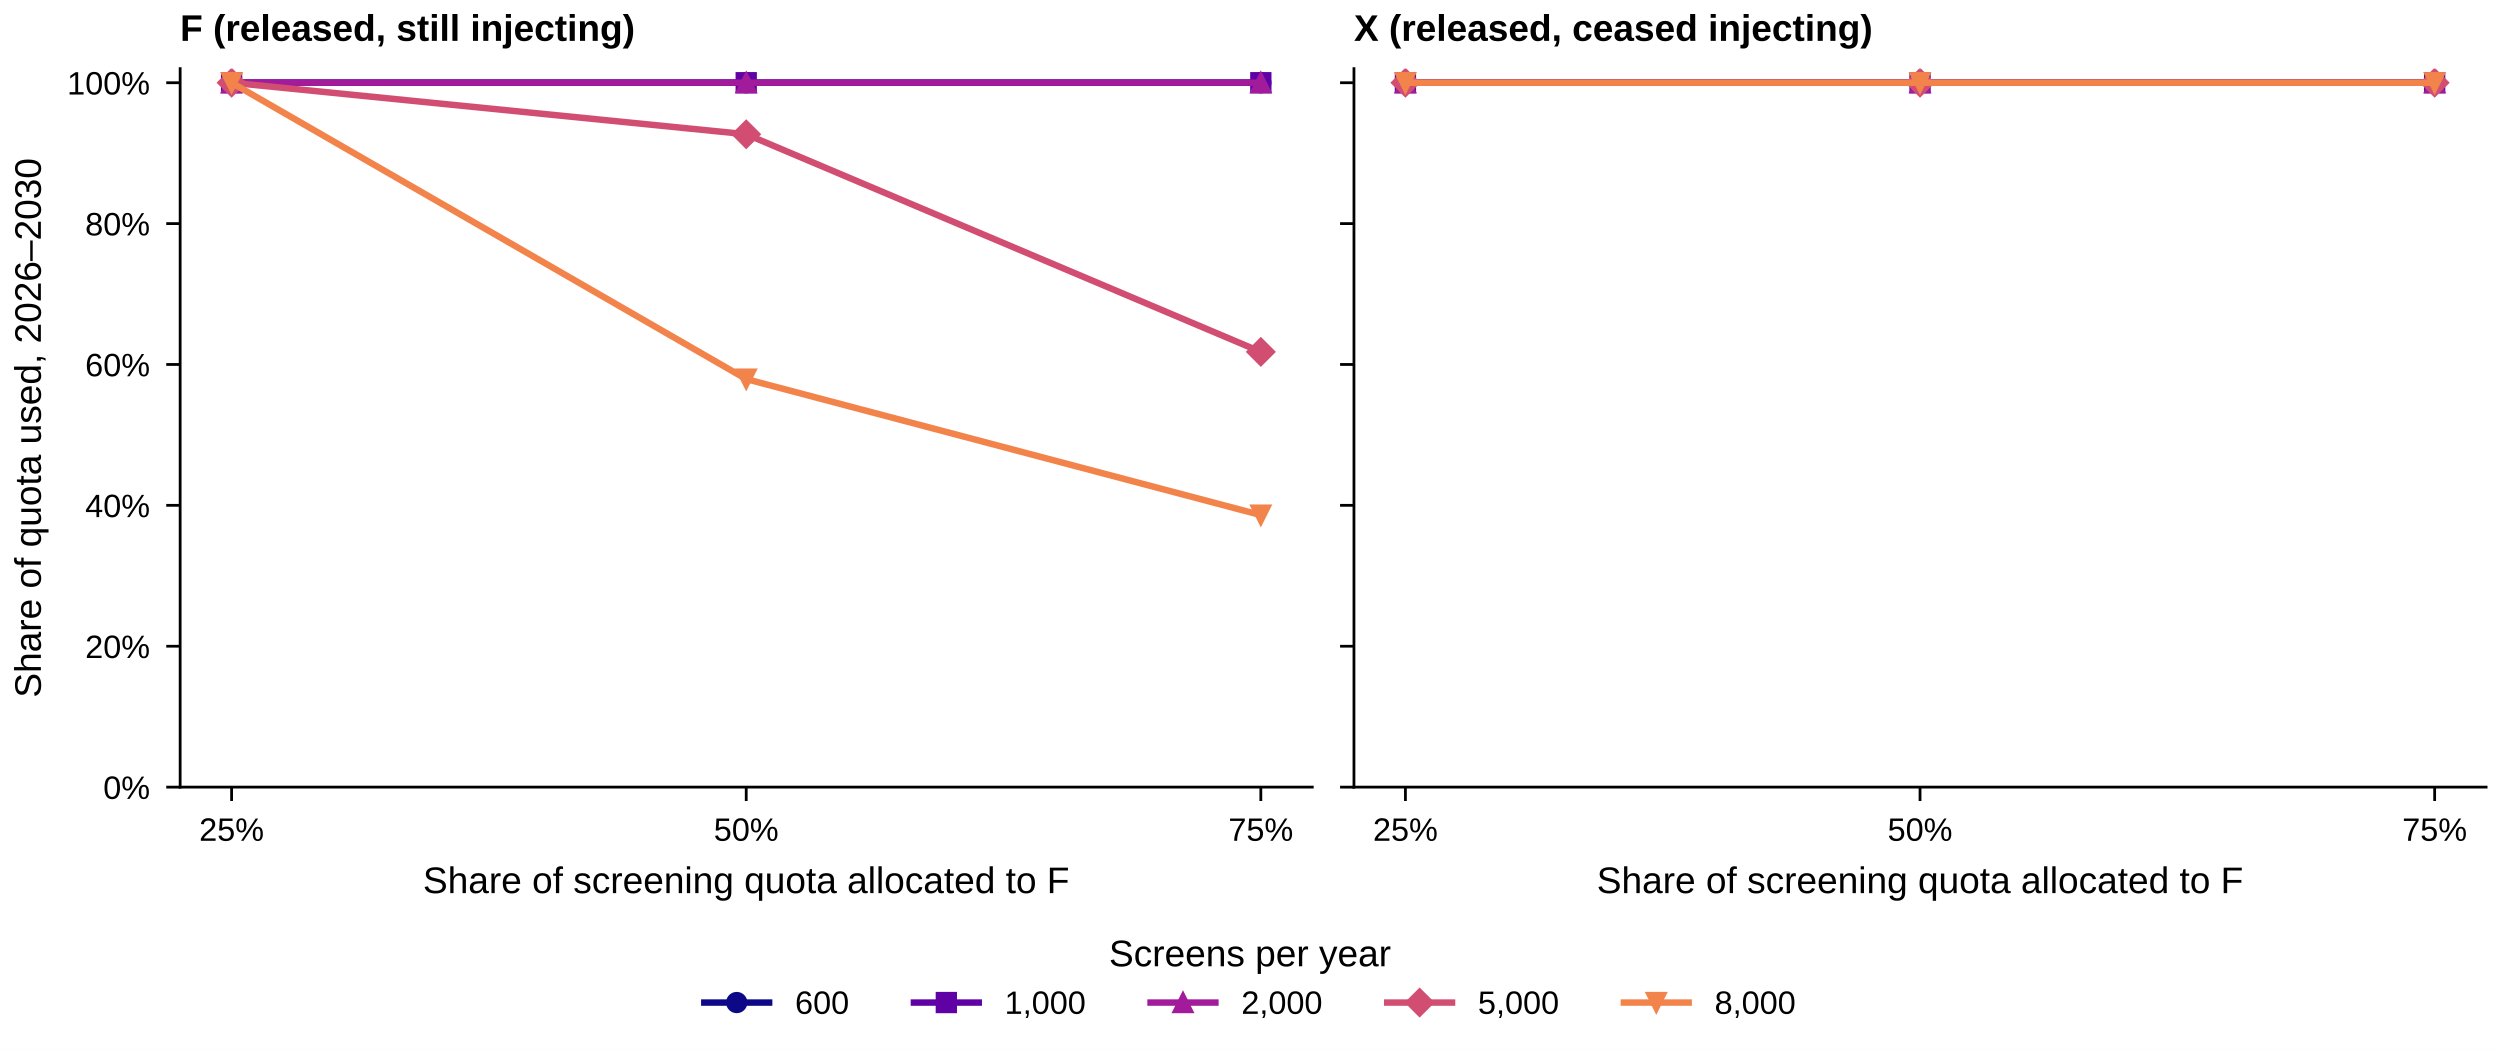
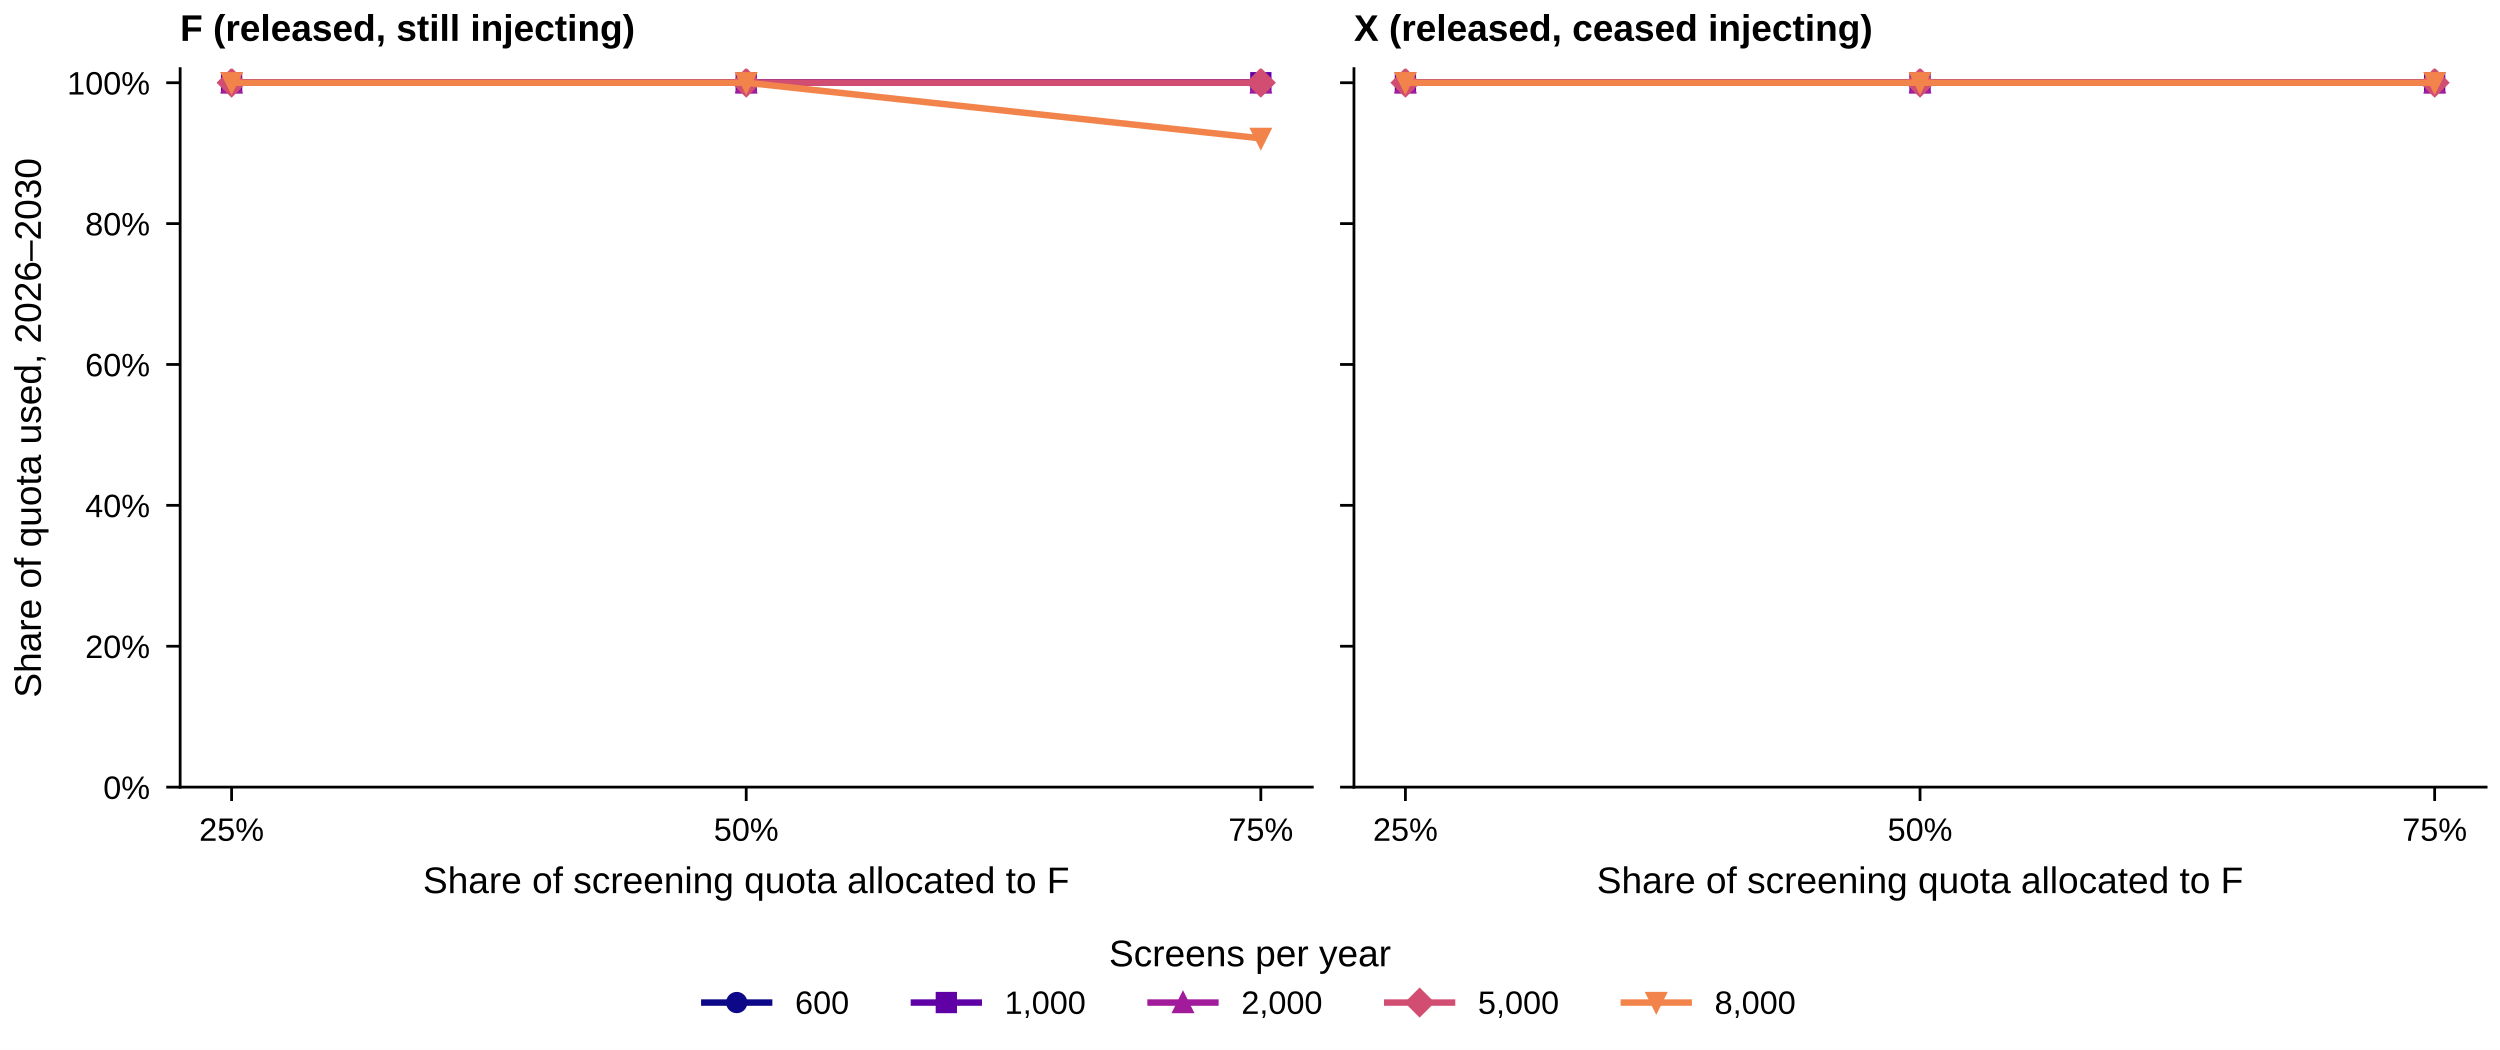
<svg xmlns="http://www.w3.org/2000/svg" xmlns:xlink="http://www.w3.org/1999/xlink" width="540pt" height="226.772pt" viewBox="0 0 540 226.772" version="1.1">
  <defs>
    <style type="text/css">*{stroke-linejoin: round; stroke-linecap: butt}</style>
  </defs>
  <g id="figure_1">
    <g id="patch_1">
      <path d="M 0 226.772  L 540 226.772  L 540 0  L 0 0  z " style="fill: #ffffff" />
    </g>
    <g id="axes_1">
      <g id="patch_2">
        <path d="M 38.911 170.016  L 283.455 170.016  L 283.455 14.824  L 38.911 14.824  z " style="fill: #ffffff" />
      </g>
      <g id="matplotlib.axis_1">
        <g id="xtick_1">
          <g id="line2d_1">
            <defs>
-               <path id="m7be3c2de51" d="M 0 0  L 0 3  " style="stroke: #000000; stroke-width: 0.6" />
+               <path id="m51a22532b4" d="M 0 0  L 0 3  " style="stroke: #000000; stroke-width: 0.6" />
            </defs>
            <g>
-               <use xlink:href="#m7be3c2de51" x="50.026" y="170.016" style="stroke: #000000; stroke-width: 0.6" />
+               <use xlink:href="#m51a22532b4" x="50.026" y="170.016" style="stroke: #000000; stroke-width: 0.6" />
            </g>
          </g>
          <g id="text_1">
            <text style="font-size: 7px; font-family: 'Arial', 'Helvetica', 'DejaVu Sans', sans-serif; text-anchor: middle" x="50.026" y="181.613" transform="rotate(-0 50.0262 181.6125)">25%</text>
          </g>
        </g>
        <g id="xtick_2">
          <g id="line2d_2">
            <g>
-               <use xlink:href="#m7be3c2de51" x="161.183" y="170.016" style="stroke: #000000; stroke-width: 0.6" />
+               <use xlink:href="#m51a22532b4" x="161.183" y="170.016" style="stroke: #000000; stroke-width: 0.6" />
            </g>
          </g>
          <g id="text_2">
            <text style="font-size: 7px; font-family: 'Arial', 'Helvetica', 'DejaVu Sans', sans-serif; text-anchor: middle" x="161.183" y="181.613" transform="rotate(-0 161.1827 181.6125)">50%</text>
          </g>
        </g>
        <g id="xtick_3">
          <g id="line2d_3">
            <g>
-               <use xlink:href="#m7be3c2de51" x="272.339" y="170.016" style="stroke: #000000; stroke-width: 0.6" />
+               <use xlink:href="#m51a22532b4" x="272.339" y="170.016" style="stroke: #000000; stroke-width: 0.6" />
            </g>
          </g>
          <g id="text_3">
            <text style="font-size: 7px; font-family: 'Arial', 'Helvetica', 'DejaVu Sans', sans-serif; text-anchor: middle" x="272.339" y="181.613" transform="rotate(-0 272.3393 181.6125)">75%</text>
          </g>
        </g>
        <g id="text_4">
          <text style="font-size: 8px; font-family: 'Arial', 'Helvetica', 'DejaVu Sans', sans-serif; text-anchor: middle" x="161.183" y="192.91" transform="rotate(-0 161.1827 192.9099)">Share of screening quota allocated to F</text>
        </g>
      </g>
      <g id="matplotlib.axis_2">
        <g id="ytick_1">
          <g id="line2d_4">
            <defs>
-               <path id="m398ccba34e" d="M 0 0  L -3 0  " style="stroke: #000000; stroke-width: 0.6" />
+               <path id="m8b5467b2a6" d="M 0 0  L -3 0  " style="stroke: #000000; stroke-width: 0.6" />
            </defs>
            <g>
-               <use xlink:href="#m398ccba34e" x="38.911" y="170.016" style="stroke: #000000; stroke-width: 0.6" />
+               <use xlink:href="#m8b5467b2a6" x="38.911" y="170.016" style="stroke: #000000; stroke-width: 0.6" />
            </g>
          </g>
          <g id="text_5">
            <text style="font-size: 7px; font-family: 'Arial', 'Helvetica', 'DejaVu Sans', sans-serif; text-anchor: end" x="32.411" y="172.564" transform="rotate(-0 32.41055 172.5644)">0%</text>
          </g>
        </g>
        <g id="ytick_2">
          <g id="line2d_5">
            <g>
-               <use xlink:href="#m398ccba34e" x="38.911" y="139.587" style="stroke: #000000; stroke-width: 0.6" />
+               <use xlink:href="#m8b5467b2a6" x="38.911" y="139.587" style="stroke: #000000; stroke-width: 0.6" />
            </g>
          </g>
          <g id="text_6">
            <text style="font-size: 7px; font-family: 'Arial', 'Helvetica', 'DejaVu Sans', sans-serif; text-anchor: end" x="32.411" y="142.135" transform="rotate(-0 32.41055 142.1346)">20%</text>
          </g>
        </g>
        <g id="ytick_3">
          <g id="line2d_6">
            <g>
-               <use xlink:href="#m398ccba34e" x="38.911" y="109.157" style="stroke: #000000; stroke-width: 0.6" />
+               <use xlink:href="#m8b5467b2a6" x="38.911" y="109.157" style="stroke: #000000; stroke-width: 0.6" />
            </g>
          </g>
          <g id="text_7">
            <text style="font-size: 7px; font-family: 'Arial', 'Helvetica', 'DejaVu Sans', sans-serif; text-anchor: end" x="32.411" y="111.705" transform="rotate(-0 32.41055 111.7049)">40%</text>
          </g>
        </g>
        <g id="ytick_4">
          <g id="line2d_7">
            <g>
-               <use xlink:href="#m398ccba34e" x="38.911" y="78.727" style="stroke: #000000; stroke-width: 0.6" />
+               <use xlink:href="#m8b5467b2a6" x="38.911" y="78.727" style="stroke: #000000; stroke-width: 0.6" />
            </g>
          </g>
          <g id="text_8">
            <text style="font-size: 7px; font-family: 'Arial', 'Helvetica', 'DejaVu Sans', sans-serif; text-anchor: end" x="32.411" y="81.275" transform="rotate(-0 32.41055 81.27509)">60%</text>
          </g>
        </g>
        <g id="ytick_5">
          <g id="line2d_8">
            <g>
-               <use xlink:href="#m398ccba34e" x="38.911" y="48.297" style="stroke: #000000; stroke-width: 0.6" />
+               <use xlink:href="#m8b5467b2a6" x="38.911" y="48.297" style="stroke: #000000; stroke-width: 0.6" />
            </g>
          </g>
          <g id="text_9">
            <text style="font-size: 7px; font-family: 'Arial', 'Helvetica', 'DejaVu Sans', sans-serif; text-anchor: end" x="32.411" y="50.845" transform="rotate(-0 32.41055 50.84531)">80%</text>
          </g>
        </g>
        <g id="ytick_6">
          <g id="line2d_9">
            <g>
-               <use xlink:href="#m398ccba34e" x="38.911" y="17.867" style="stroke: #000000; stroke-width: 0.6" />
+               <use xlink:href="#m8b5467b2a6" x="38.911" y="17.867" style="stroke: #000000; stroke-width: 0.6" />
            </g>
          </g>
          <g id="text_10">
            <text style="font-size: 7px; font-family: 'Arial', 'Helvetica', 'DejaVu Sans', sans-serif; text-anchor: end" x="32.411" y="20.416" transform="rotate(-0 32.41055 20.41553)">100%</text>
          </g>
        </g>
        <g id="text_11">
          <text style="font-size: 8px; font-family: 'Arial', 'Helvetica', 'DejaVu Sans', sans-serif; text-anchor: middle" x="8.824" y="92.42" transform="rotate(-90 8.824459 92.42039)">Share of quota used, 2026–2030</text>
        </g>
      </g>
      <g id="line2d_10">
-         <path d="M 50.026 17.867  L 161.183 17.867  L 272.339 17.867  " clip-path="url(#p45c7f68997)" style="fill: none; stroke: #0d0887; stroke-width: 1.4; stroke-linecap: square" />
-         <defs>
-           <path id="m5318393682" d="M 0 2  C 0.53 2 1.039 1.789 1.414 1.414  C 1.789 1.039 2 0.53 2 0  C 2 -0.53 1.789 -1.039 1.414 -1.414  C 1.039 -1.789 0.53 -2 0 -2  C -0.53 -2 -1.039 -1.789 -1.414 -1.414  C -1.789 -1.039 -2 -0.53 -2 0  C -2 0.53 -1.789 1.039 -1.414 1.414  C -1.039 1.789 -0.53 2 0 2  z " style="stroke: #0d0887; stroke-width: 0.6" />
-         </defs>
-         <g clip-path="url(#p45c7f68997)">
-           <use xlink:href="#m5318393682" x="50.026" y="17.867" style="fill: #0d0887; stroke: #0d0887; stroke-width: 0.6" />
-           <use xlink:href="#m5318393682" x="161.183" y="17.867" style="fill: #0d0887; stroke: #0d0887; stroke-width: 0.6" />
-           <use xlink:href="#m5318393682" x="272.339" y="17.867" style="fill: #0d0887; stroke: #0d0887; stroke-width: 0.6" />
+         <path d="M 50.026 17.867  L 161.183 17.867  L 272.339 17.867  " clip-path="url(#p5f8fe6af0a)" style="fill: none; stroke: #0d0887; stroke-width: 1.4; stroke-linecap: square" />
+         <defs>
+           <path id="m9d3e819903" d="M 0 2  C 0.53 2 1.039 1.789 1.414 1.414  C 1.789 1.039 2 0.53 2 0  C 2 -0.53 1.789 -1.039 1.414 -1.414  C 1.039 -1.789 0.53 -2 0 -2  C -0.53 -2 -1.039 -1.789 -1.414 -1.414  C -1.789 -1.039 -2 -0.53 -2 0  C -2 0.53 -1.789 1.039 -1.414 1.414  C -1.039 1.789 -0.53 2 0 2  z " style="stroke: #0d0887; stroke-width: 0.6" />
+         </defs>
+         <g clip-path="url(#p5f8fe6af0a)">
+           <use xlink:href="#m9d3e819903" x="50.026" y="17.867" style="fill: #0d0887; stroke: #0d0887; stroke-width: 0.6" />
+           <use xlink:href="#m9d3e819903" x="161.183" y="17.867" style="fill: #0d0887; stroke: #0d0887; stroke-width: 0.6" />
+           <use xlink:href="#m9d3e819903" x="272.339" y="17.867" style="fill: #0d0887; stroke: #0d0887; stroke-width: 0.6" />
        </g>
      </g>
      <g id="line2d_11">
-         <path d="M 50.026 17.867  L 161.183 17.867  L 272.339 17.867  " clip-path="url(#p45c7f68997)" style="fill: none; stroke: #6001a6; stroke-width: 1.4; stroke-linecap: square" />
-         <defs>
-           <path id="m092c00b465" d="M -2 2  L 2 2  L 2 -2  L -2 -2  z " style="stroke: #6001a6; stroke-width: 0.6; stroke-linejoin: miter" />
-         </defs>
-         <g clip-path="url(#p45c7f68997)">
-           <use xlink:href="#m092c00b465" x="50.026" y="17.867" style="fill: #6001a6; stroke: #6001a6; stroke-width: 0.6; stroke-linejoin: miter" />
-           <use xlink:href="#m092c00b465" x="161.183" y="17.867" style="fill: #6001a6; stroke: #6001a6; stroke-width: 0.6; stroke-linejoin: miter" />
-           <use xlink:href="#m092c00b465" x="272.339" y="17.867" style="fill: #6001a6; stroke: #6001a6; stroke-width: 0.6; stroke-linejoin: miter" />
+         <path d="M 50.026 17.867  L 161.183 17.867  L 272.339 17.867  " clip-path="url(#p5f8fe6af0a)" style="fill: none; stroke: #6001a6; stroke-width: 1.4; stroke-linecap: square" />
+         <defs>
+           <path id="m86b585f8db" d="M -2 2  L 2 2  L 2 -2  L -2 -2  z " style="stroke: #6001a6; stroke-width: 0.6; stroke-linejoin: miter" />
+         </defs>
+         <g clip-path="url(#p5f8fe6af0a)">
+           <use xlink:href="#m86b585f8db" x="50.026" y="17.867" style="fill: #6001a6; stroke: #6001a6; stroke-width: 0.6; stroke-linejoin: miter" />
+           <use xlink:href="#m86b585f8db" x="161.183" y="17.867" style="fill: #6001a6; stroke: #6001a6; stroke-width: 0.6; stroke-linejoin: miter" />
+           <use xlink:href="#m86b585f8db" x="272.339" y="17.867" style="fill: #6001a6; stroke: #6001a6; stroke-width: 0.6; stroke-linejoin: miter" />
        </g>
      </g>
      <g id="line2d_12">
-         <path d="M 50.026 17.867  L 161.183 17.867  L 272.339 17.867  " clip-path="url(#p45c7f68997)" style="fill: none; stroke: #a11b9b; stroke-width: 1.4; stroke-linecap: square" />
-         <defs>
-           <path id="m725cee2c50" d="M 0 -2  L -2 2  L 2 2  z " style="stroke: #a11b9b; stroke-width: 0.6; stroke-linejoin: miter" />
-         </defs>
-         <g clip-path="url(#p45c7f68997)">
-           <use xlink:href="#m725cee2c50" x="50.026" y="17.867" style="fill: #a11b9b; stroke: #a11b9b; stroke-width: 0.6; stroke-linejoin: miter" />
-           <use xlink:href="#m725cee2c50" x="161.183" y="17.867" style="fill: #a11b9b; stroke: #a11b9b; stroke-width: 0.6; stroke-linejoin: miter" />
-           <use xlink:href="#m725cee2c50" x="272.339" y="17.867" style="fill: #a11b9b; stroke: #a11b9b; stroke-width: 0.6; stroke-linejoin: miter" />
+         <path d="M 50.026 17.867  L 161.183 17.867  L 272.339 17.867  " clip-path="url(#p5f8fe6af0a)" style="fill: none; stroke: #a11b9b; stroke-width: 1.4; stroke-linecap: square" />
+         <defs>
+           <path id="m7071ce286e" d="M 0 -2  L -2 2  L 2 2  z " style="stroke: #a11b9b; stroke-width: 0.6; stroke-linejoin: miter" />
+         </defs>
+         <g clip-path="url(#p5f8fe6af0a)">
+           <use xlink:href="#m7071ce286e" x="50.026" y="17.867" style="fill: #a11b9b; stroke: #a11b9b; stroke-width: 0.6; stroke-linejoin: miter" />
+           <use xlink:href="#m7071ce286e" x="161.183" y="17.867" style="fill: #a11b9b; stroke: #a11b9b; stroke-width: 0.6; stroke-linejoin: miter" />
+           <use xlink:href="#m7071ce286e" x="272.339" y="17.867" style="fill: #a11b9b; stroke: #a11b9b; stroke-width: 0.6; stroke-linejoin: miter" />
        </g>
      </g>
      <g id="line2d_13">
-         <path d="M 50.026 17.867  L 161.183 29.002  L 272.339 76.007  " clip-path="url(#p45c7f68997)" style="fill: none; stroke: #d14e72; stroke-width: 1.4; stroke-linecap: square" />
-         <defs>
-           <path id="mcad0c429b6" d="M -0 2.828  L 2.828 0  L 0 -2.828  L -2.828 -0  z " style="stroke: #d14e72; stroke-width: 0.6; stroke-linejoin: miter" />
-         </defs>
-         <g clip-path="url(#p45c7f68997)">
-           <use xlink:href="#mcad0c429b6" x="50.026" y="17.867" style="fill: #d14e72; stroke: #d14e72; stroke-width: 0.6; stroke-linejoin: miter" />
-           <use xlink:href="#mcad0c429b6" x="161.183" y="29.002" style="fill: #d14e72; stroke: #d14e72; stroke-width: 0.6; stroke-linejoin: miter" />
-           <use xlink:href="#mcad0c429b6" x="272.339" y="76.007" style="fill: #d14e72; stroke: #d14e72; stroke-width: 0.6; stroke-linejoin: miter" />
+         <path d="M 50.026 17.867  L 161.183 17.867  L 272.339 17.867  " clip-path="url(#p5f8fe6af0a)" style="fill: none; stroke: #d14e72; stroke-width: 1.4; stroke-linecap: square" />
+         <defs>
+           <path id="m6ceb1d577d" d="M -0 2.828  L 2.828 0  L 0 -2.828  L -2.828 -0  z " style="stroke: #d14e72; stroke-width: 0.6; stroke-linejoin: miter" />
+         </defs>
+         <g clip-path="url(#p5f8fe6af0a)">
+           <use xlink:href="#m6ceb1d577d" x="50.026" y="17.867" style="fill: #d14e72; stroke: #d14e72; stroke-width: 0.6; stroke-linejoin: miter" />
+           <use xlink:href="#m6ceb1d577d" x="161.183" y="17.867" style="fill: #d14e72; stroke: #d14e72; stroke-width: 0.6; stroke-linejoin: miter" />
+           <use xlink:href="#m6ceb1d577d" x="272.339" y="17.867" style="fill: #d14e72; stroke: #d14e72; stroke-width: 0.6; stroke-linejoin: miter" />
        </g>
      </g>
      <g id="line2d_14">
-         <path d="M 50.026 17.867  L 161.183 81.883  L 272.339 111.261  " clip-path="url(#p45c7f68997)" style="fill: none; stroke: #f2844b; stroke-width: 1.4; stroke-linecap: square" />
-         <defs>
-           <path id="mc6d8394989" d="M -0 2  L 2 -2  L -2 -2  z " style="stroke: #f2844b; stroke-width: 0.6; stroke-linejoin: miter" />
-         </defs>
-         <g clip-path="url(#p45c7f68997)">
-           <use xlink:href="#mc6d8394989" x="50.026" y="17.867" style="fill: #f2844b; stroke: #f2844b; stroke-width: 0.6; stroke-linejoin: miter" />
-           <use xlink:href="#mc6d8394989" x="161.183" y="81.883" style="fill: #f2844b; stroke: #f2844b; stroke-width: 0.6; stroke-linejoin: miter" />
-           <use xlink:href="#mc6d8394989" x="272.339" y="111.261" style="fill: #f2844b; stroke: #f2844b; stroke-width: 0.6; stroke-linejoin: miter" />
+         <path d="M 50.026 17.867  L 161.183 17.867  L 272.339 29.887  " clip-path="url(#p5f8fe6af0a)" style="fill: none; stroke: #f2844b; stroke-width: 1.4; stroke-linecap: square" />
+         <defs>
+           <path id="m8ea94869fd" d="M -0 2  L 2 -2  L -2 -2  z " style="stroke: #f2844b; stroke-width: 0.6; stroke-linejoin: miter" />
+         </defs>
+         <g clip-path="url(#p5f8fe6af0a)">
+           <use xlink:href="#m8ea94869fd" x="50.026" y="17.867" style="fill: #f2844b; stroke: #f2844b; stroke-width: 0.6; stroke-linejoin: miter" />
+           <use xlink:href="#m8ea94869fd" x="161.183" y="17.867" style="fill: #f2844b; stroke: #f2844b; stroke-width: 0.6; stroke-linejoin: miter" />
+           <use xlink:href="#m8ea94869fd" x="272.339" y="29.887" style="fill: #f2844b; stroke: #f2844b; stroke-width: 0.6; stroke-linejoin: miter" />
        </g>
      </g>
      <g id="patch_3">
        <path d="M 38.911 170.016  L 38.911 14.824  " style="fill: none; stroke: #000000; stroke-width: 0.6; stroke-linejoin: miter; stroke-linecap: square" />
      </g>
      <g id="patch_4">
        <path d="M 38.911 170.016  L 283.455 170.016  " style="fill: none; stroke: #000000; stroke-width: 0.6; stroke-linejoin: miter; stroke-linecap: square" />
      </g>
      <g id="text_12">
        <text style="font-weight: 700; font-size: 8px; font-family: 'Arial', 'Helvetica', 'DejaVu Sans', sans-serif; text-anchor: start" x="38.911" y="8.824" transform="rotate(-0 38.91055 8.824459)">F (released, still injecting)</text>
      </g>
    </g>
    <g id="axes_2">
      <g id="patch_5">
        <path d="M 292.455 170.016  L 537 170.016  L 537 14.824  L 292.455 14.824  z " style="fill: #ffffff" />
      </g>
      <g id="matplotlib.axis_3">
        <g id="xtick_4">
          <g id="line2d_15">
            <g>
-               <use xlink:href="#m7be3c2de51" x="303.571" y="170.016" style="stroke: #000000; stroke-width: 0.6" />
+               <use xlink:href="#m51a22532b4" x="303.571" y="170.016" style="stroke: #000000; stroke-width: 0.6" />
            </g>
          </g>
          <g id="text_13">
            <text style="font-size: 7px; font-family: 'Arial', 'Helvetica', 'DejaVu Sans', sans-serif; text-anchor: middle" x="303.571" y="181.613" transform="rotate(-0 303.571 181.6125)">25%</text>
          </g>
        </g>
        <g id="xtick_5">
          <g id="line2d_16">
            <g>
-               <use xlink:href="#m7be3c2de51" x="414.728" y="170.016" style="stroke: #000000; stroke-width: 0.6" />
+               <use xlink:href="#m51a22532b4" x="414.728" y="170.016" style="stroke: #000000; stroke-width: 0.6" />
            </g>
          </g>
          <g id="text_14">
            <text style="font-size: 7px; font-family: 'Arial', 'Helvetica', 'DejaVu Sans', sans-serif; text-anchor: middle" x="414.728" y="181.613" transform="rotate(-0 414.7276 181.6125)">50%</text>
          </g>
        </g>
        <g id="xtick_6">
          <g id="line2d_17">
            <g>
-               <use xlink:href="#m7be3c2de51" x="525.884" y="170.016" style="stroke: #000000; stroke-width: 0.6" />
+               <use xlink:href="#m51a22532b4" x="525.884" y="170.016" style="stroke: #000000; stroke-width: 0.6" />
            </g>
          </g>
          <g id="text_15">
            <text style="font-size: 7px; font-family: 'Arial', 'Helvetica', 'DejaVu Sans', sans-serif; text-anchor: middle" x="525.884" y="181.613" transform="rotate(-0 525.8841 181.6125)">75%</text>
          </g>
        </g>
        <g id="text_16">
          <text style="font-size: 8px; font-family: 'Arial', 'Helvetica', 'DejaVu Sans', sans-serif; text-anchor: middle" x="414.728" y="192.91" transform="rotate(-0 414.7276 192.9099)">Share of screening quota allocated to F</text>
        </g>
      </g>
      <g id="matplotlib.axis_4">
        <g id="ytick_7">
          <g id="line2d_18">
            <g>
-               <use xlink:href="#m398ccba34e" x="292.455" y="170.016" style="stroke: #000000; stroke-width: 0.6" />
+               <use xlink:href="#m8b5467b2a6" x="292.455" y="170.016" style="stroke: #000000; stroke-width: 0.6" />
            </g>
          </g>
        </g>
        <g id="ytick_8">
          <g id="line2d_19">
            <g>
-               <use xlink:href="#m398ccba34e" x="292.455" y="139.587" style="stroke: #000000; stroke-width: 0.6" />
+               <use xlink:href="#m8b5467b2a6" x="292.455" y="139.587" style="stroke: #000000; stroke-width: 0.6" />
            </g>
          </g>
        </g>
        <g id="ytick_9">
          <g id="line2d_20">
            <g>
-               <use xlink:href="#m398ccba34e" x="292.455" y="109.157" style="stroke: #000000; stroke-width: 0.6" />
+               <use xlink:href="#m8b5467b2a6" x="292.455" y="109.157" style="stroke: #000000; stroke-width: 0.6" />
            </g>
          </g>
        </g>
        <g id="ytick_10">
          <g id="line2d_21">
            <g>
-               <use xlink:href="#m398ccba34e" x="292.455" y="78.727" style="stroke: #000000; stroke-width: 0.6" />
+               <use xlink:href="#m8b5467b2a6" x="292.455" y="78.727" style="stroke: #000000; stroke-width: 0.6" />
            </g>
          </g>
        </g>
        <g id="ytick_11">
          <g id="line2d_22">
            <g>
-               <use xlink:href="#m398ccba34e" x="292.455" y="48.297" style="stroke: #000000; stroke-width: 0.6" />
+               <use xlink:href="#m8b5467b2a6" x="292.455" y="48.297" style="stroke: #000000; stroke-width: 0.6" />
            </g>
          </g>
        </g>
        <g id="ytick_12">
          <g id="line2d_23">
            <g>
-               <use xlink:href="#m398ccba34e" x="292.455" y="17.867" style="stroke: #000000; stroke-width: 0.6" />
+               <use xlink:href="#m8b5467b2a6" x="292.455" y="17.867" style="stroke: #000000; stroke-width: 0.6" />
            </g>
          </g>
        </g>
      </g>
      <g id="line2d_24">
-         <path d="M 303.571 17.867  L 414.728 17.867  L 525.884 17.867  " clip-path="url(#p6c825fdbe5)" style="fill: none; stroke: #0d0887; stroke-width: 1.4; stroke-linecap: square" />
-         <g clip-path="url(#p6c825fdbe5)">
-           <use xlink:href="#m5318393682" x="303.571" y="17.867" style="fill: #0d0887; stroke: #0d0887; stroke-width: 0.6" />
-           <use xlink:href="#m5318393682" x="414.728" y="17.867" style="fill: #0d0887; stroke: #0d0887; stroke-width: 0.6" />
-           <use xlink:href="#m5318393682" x="525.884" y="17.867" style="fill: #0d0887; stroke: #0d0887; stroke-width: 0.6" />
+         <path d="M 303.571 17.867  L 414.728 17.867  L 525.884 17.867  " clip-path="url(#pd42a75dbe8)" style="fill: none; stroke: #0d0887; stroke-width: 1.4; stroke-linecap: square" />
+         <g clip-path="url(#pd42a75dbe8)">
+           <use xlink:href="#m9d3e819903" x="303.571" y="17.867" style="fill: #0d0887; stroke: #0d0887; stroke-width: 0.6" />
+           <use xlink:href="#m9d3e819903" x="414.728" y="17.867" style="fill: #0d0887; stroke: #0d0887; stroke-width: 0.6" />
+           <use xlink:href="#m9d3e819903" x="525.884" y="17.867" style="fill: #0d0887; stroke: #0d0887; stroke-width: 0.6" />
        </g>
      </g>
      <g id="line2d_25">
-         <path d="M 303.571 17.867  L 414.728 17.867  L 525.884 17.867  " clip-path="url(#p6c825fdbe5)" style="fill: none; stroke: #6001a6; stroke-width: 1.4; stroke-linecap: square" />
-         <g clip-path="url(#p6c825fdbe5)">
-           <use xlink:href="#m092c00b465" x="303.571" y="17.867" style="fill: #6001a6; stroke: #6001a6; stroke-width: 0.6; stroke-linejoin: miter" />
-           <use xlink:href="#m092c00b465" x="414.728" y="17.867" style="fill: #6001a6; stroke: #6001a6; stroke-width: 0.6; stroke-linejoin: miter" />
-           <use xlink:href="#m092c00b465" x="525.884" y="17.867" style="fill: #6001a6; stroke: #6001a6; stroke-width: 0.6; stroke-linejoin: miter" />
+         <path d="M 303.571 17.867  L 414.728 17.867  L 525.884 17.867  " clip-path="url(#pd42a75dbe8)" style="fill: none; stroke: #6001a6; stroke-width: 1.4; stroke-linecap: square" />
+         <g clip-path="url(#pd42a75dbe8)">
+           <use xlink:href="#m86b585f8db" x="303.571" y="17.867" style="fill: #6001a6; stroke: #6001a6; stroke-width: 0.6; stroke-linejoin: miter" />
+           <use xlink:href="#m86b585f8db" x="414.728" y="17.867" style="fill: #6001a6; stroke: #6001a6; stroke-width: 0.6; stroke-linejoin: miter" />
+           <use xlink:href="#m86b585f8db" x="525.884" y="17.867" style="fill: #6001a6; stroke: #6001a6; stroke-width: 0.6; stroke-linejoin: miter" />
        </g>
      </g>
      <g id="line2d_26">
-         <path d="M 303.571 17.867  L 414.728 17.867  L 525.884 17.867  " clip-path="url(#p6c825fdbe5)" style="fill: none; stroke: #a11b9b; stroke-width: 1.4; stroke-linecap: square" />
-         <g clip-path="url(#p6c825fdbe5)">
-           <use xlink:href="#m725cee2c50" x="303.571" y="17.867" style="fill: #a11b9b; stroke: #a11b9b; stroke-width: 0.6; stroke-linejoin: miter" />
-           <use xlink:href="#m725cee2c50" x="414.728" y="17.867" style="fill: #a11b9b; stroke: #a11b9b; stroke-width: 0.6; stroke-linejoin: miter" />
-           <use xlink:href="#m725cee2c50" x="525.884" y="17.867" style="fill: #a11b9b; stroke: #a11b9b; stroke-width: 0.6; stroke-linejoin: miter" />
+         <path d="M 303.571 17.867  L 414.728 17.867  L 525.884 17.867  " clip-path="url(#pd42a75dbe8)" style="fill: none; stroke: #a11b9b; stroke-width: 1.4; stroke-linecap: square" />
+         <g clip-path="url(#pd42a75dbe8)">
+           <use xlink:href="#m7071ce286e" x="303.571" y="17.867" style="fill: #a11b9b; stroke: #a11b9b; stroke-width: 0.6; stroke-linejoin: miter" />
+           <use xlink:href="#m7071ce286e" x="414.728" y="17.867" style="fill: #a11b9b; stroke: #a11b9b; stroke-width: 0.6; stroke-linejoin: miter" />
+           <use xlink:href="#m7071ce286e" x="525.884" y="17.867" style="fill: #a11b9b; stroke: #a11b9b; stroke-width: 0.6; stroke-linejoin: miter" />
        </g>
      </g>
      <g id="line2d_27">
-         <path d="M 303.571 17.867  L 414.728 17.867  L 525.884 17.867  " clip-path="url(#p6c825fdbe5)" style="fill: none; stroke: #d14e72; stroke-width: 1.4; stroke-linecap: square" />
-         <g clip-path="url(#p6c825fdbe5)">
-           <use xlink:href="#mcad0c429b6" x="303.571" y="17.867" style="fill: #d14e72; stroke: #d14e72; stroke-width: 0.6; stroke-linejoin: miter" />
-           <use xlink:href="#mcad0c429b6" x="414.728" y="17.867" style="fill: #d14e72; stroke: #d14e72; stroke-width: 0.6; stroke-linejoin: miter" />
-           <use xlink:href="#mcad0c429b6" x="525.884" y="17.867" style="fill: #d14e72; stroke: #d14e72; stroke-width: 0.6; stroke-linejoin: miter" />
+         <path d="M 303.571 17.867  L 414.728 17.867  L 525.884 17.867  " clip-path="url(#pd42a75dbe8)" style="fill: none; stroke: #d14e72; stroke-width: 1.4; stroke-linecap: square" />
+         <g clip-path="url(#pd42a75dbe8)">
+           <use xlink:href="#m6ceb1d577d" x="303.571" y="17.867" style="fill: #d14e72; stroke: #d14e72; stroke-width: 0.6; stroke-linejoin: miter" />
+           <use xlink:href="#m6ceb1d577d" x="414.728" y="17.867" style="fill: #d14e72; stroke: #d14e72; stroke-width: 0.6; stroke-linejoin: miter" />
+           <use xlink:href="#m6ceb1d577d" x="525.884" y="17.867" style="fill: #d14e72; stroke: #d14e72; stroke-width: 0.6; stroke-linejoin: miter" />
        </g>
      </g>
      <g id="line2d_28">
-         <path d="M 303.571 17.867  L 414.728 17.867  L 525.884 17.867  " clip-path="url(#p6c825fdbe5)" style="fill: none; stroke: #f2844b; stroke-width: 1.4; stroke-linecap: square" />
-         <g clip-path="url(#p6c825fdbe5)">
-           <use xlink:href="#mc6d8394989" x="303.571" y="17.867" style="fill: #f2844b; stroke: #f2844b; stroke-width: 0.6; stroke-linejoin: miter" />
-           <use xlink:href="#mc6d8394989" x="414.728" y="17.867" style="fill: #f2844b; stroke: #f2844b; stroke-width: 0.6; stroke-linejoin: miter" />
-           <use xlink:href="#mc6d8394989" x="525.884" y="17.867" style="fill: #f2844b; stroke: #f2844b; stroke-width: 0.6; stroke-linejoin: miter" />
+         <path d="M 303.571 17.867  L 414.728 17.867  L 525.884 17.867  " clip-path="url(#pd42a75dbe8)" style="fill: none; stroke: #f2844b; stroke-width: 1.4; stroke-linecap: square" />
+         <g clip-path="url(#pd42a75dbe8)">
+           <use xlink:href="#m8ea94869fd" x="303.571" y="17.867" style="fill: #f2844b; stroke: #f2844b; stroke-width: 0.6; stroke-linejoin: miter" />
+           <use xlink:href="#m8ea94869fd" x="414.728" y="17.867" style="fill: #f2844b; stroke: #f2844b; stroke-width: 0.6; stroke-linejoin: miter" />
+           <use xlink:href="#m8ea94869fd" x="525.884" y="17.867" style="fill: #f2844b; stroke: #f2844b; stroke-width: 0.6; stroke-linejoin: miter" />
        </g>
      </g>
      <g id="patch_6">
        <path d="M 292.455 170.016  L 292.455 14.824  " style="fill: none; stroke: #000000; stroke-width: 0.6; stroke-linejoin: miter; stroke-linecap: square" />
      </g>
      <g id="patch_7">
        <path d="M 292.455 170.016  L 537 170.016  " style="fill: none; stroke: #000000; stroke-width: 0.6; stroke-linejoin: miter; stroke-linecap: square" />
      </g>
      <g id="text_17">
        <text style="font-weight: 700; font-size: 8px; font-family: 'Arial', 'Helvetica', 'DejaVu Sans', sans-serif; text-anchor: start" x="292.455" y="8.824" transform="rotate(-0 292.4554 8.824459)">X (released, ceased injecting)</text>
      </g>
    </g>
    <g id="legend_1">
      <g id="text_18">
        <text style="font-size: 8px; font-family: 'Arial', 'Helvetica', 'DejaVu Sans', sans-serif; text-anchor: start" x="239.543" y="208.719" transform="rotate(-0 239.5431 208.7186)">Screens per year</text>
      </g>
      <g id="line2d_29">
        <path d="M 152.13 216.549  L 159.13 216.549  L 166.13 216.549  " style="fill: none; stroke: #0d0887; stroke-width: 1.4; stroke-linecap: square" />
        <g>
-           <use xlink:href="#m5318393682" x="159.13" y="216.549" style="fill: #0d0887; stroke: #0d0887; stroke-width: 0.6" />
+           <use xlink:href="#m9d3e819903" x="159.13" y="216.549" style="fill: #0d0887; stroke: #0d0887; stroke-width: 0.6" />
        </g>
      </g>
      <g id="text_19">
        <text style="font-size: 7px; font-family: 'Arial', 'Helvetica', 'DejaVu Sans', sans-serif; text-anchor: start" x="171.73" y="218.999" transform="rotate(-0 171.7304 218.9985)">600</text>
      </g>
      <g id="line2d_30">
        <path d="M 197.408 216.549  L 204.408 216.549  L 211.408 216.549  " style="fill: none; stroke: #6001a6; stroke-width: 1.4; stroke-linecap: square" />
        <g>
-           <use xlink:href="#m092c00b465" x="204.408" y="216.549" style="fill: #6001a6; stroke: #6001a6; stroke-width: 0.6; stroke-linejoin: miter" />
+           <use xlink:href="#m86b585f8db" x="204.408" y="216.549" style="fill: #6001a6; stroke: #6001a6; stroke-width: 0.6; stroke-linejoin: miter" />
        </g>
      </g>
      <g id="text_20">
        <text style="font-size: 7px; font-family: 'Arial', 'Helvetica', 'DejaVu Sans', sans-serif; text-anchor: start" x="217.008" y="218.999" transform="rotate(-0 217.0084 218.9985)">1,000</text>
      </g>
      <g id="line2d_31">
        <path d="M 248.524 216.549  L 255.524 216.549  L 262.524 216.549  " style="fill: none; stroke: #a11b9b; stroke-width: 1.4; stroke-linecap: square" />
        <g>
-           <use xlink:href="#m725cee2c50" x="255.524" y="216.549" style="fill: #a11b9b; stroke: #a11b9b; stroke-width: 0.6; stroke-linejoin: miter" />
+           <use xlink:href="#m7071ce286e" x="255.524" y="216.549" style="fill: #a11b9b; stroke: #a11b9b; stroke-width: 0.6; stroke-linejoin: miter" />
        </g>
      </g>
      <g id="text_21">
        <text style="font-size: 7px; font-family: 'Arial', 'Helvetica', 'DejaVu Sans', sans-serif; text-anchor: start" x="268.124" y="218.999" transform="rotate(-0 268.1237 218.9985)">2,000</text>
      </g>
      <g id="line2d_32">
        <path d="M 299.639 216.549  L 306.639 216.549  L 313.639 216.549  " style="fill: none; stroke: #d14e72; stroke-width: 1.4; stroke-linecap: square" />
        <g>
-           <use xlink:href="#mcad0c429b6" x="306.639" y="216.549" style="fill: #d14e72; stroke: #d14e72; stroke-width: 0.6; stroke-linejoin: miter" />
+           <use xlink:href="#m6ceb1d577d" x="306.639" y="216.549" style="fill: #d14e72; stroke: #d14e72; stroke-width: 0.6; stroke-linejoin: miter" />
        </g>
      </g>
      <g id="text_22">
        <text style="font-size: 7px; font-family: 'Arial', 'Helvetica', 'DejaVu Sans', sans-serif; text-anchor: start" x="319.239" y="218.999" transform="rotate(-0 319.239 218.9985)">5,000</text>
      </g>
      <g id="line2d_33">
        <path d="M 350.754 216.549  L 357.754 216.549  L 364.754 216.549  " style="fill: none; stroke: #f2844b; stroke-width: 1.4; stroke-linecap: square" />
        <g>
-           <use xlink:href="#mc6d8394989" x="357.754" y="216.549" style="fill: #f2844b; stroke: #f2844b; stroke-width: 0.6; stroke-linejoin: miter" />
+           <use xlink:href="#m8ea94869fd" x="357.754" y="216.549" style="fill: #f2844b; stroke: #f2844b; stroke-width: 0.6; stroke-linejoin: miter" />
        </g>
      </g>
      <g id="text_23">
        <text style="font-size: 7px; font-family: 'Arial', 'Helvetica', 'DejaVu Sans', sans-serif; text-anchor: start" x="370.354" y="218.999" transform="rotate(-0 370.3543 218.9985)">8,000</text>
      </g>
    </g>
  </g>
  <defs>
-     <clipPath id="p45c7f68997">
+     <clipPath id="p5f8fe6af0a">
      <rect x="38.911" y="14.824" width="244.544" height="155.192" />
    </clipPath>
-     <clipPath id="p6c825fdbe5">
+     <clipPath id="pd42a75dbe8">
      <rect x="292.455" y="14.824" width="244.544" height="155.192" />
    </clipPath>
  </defs>
</svg>
